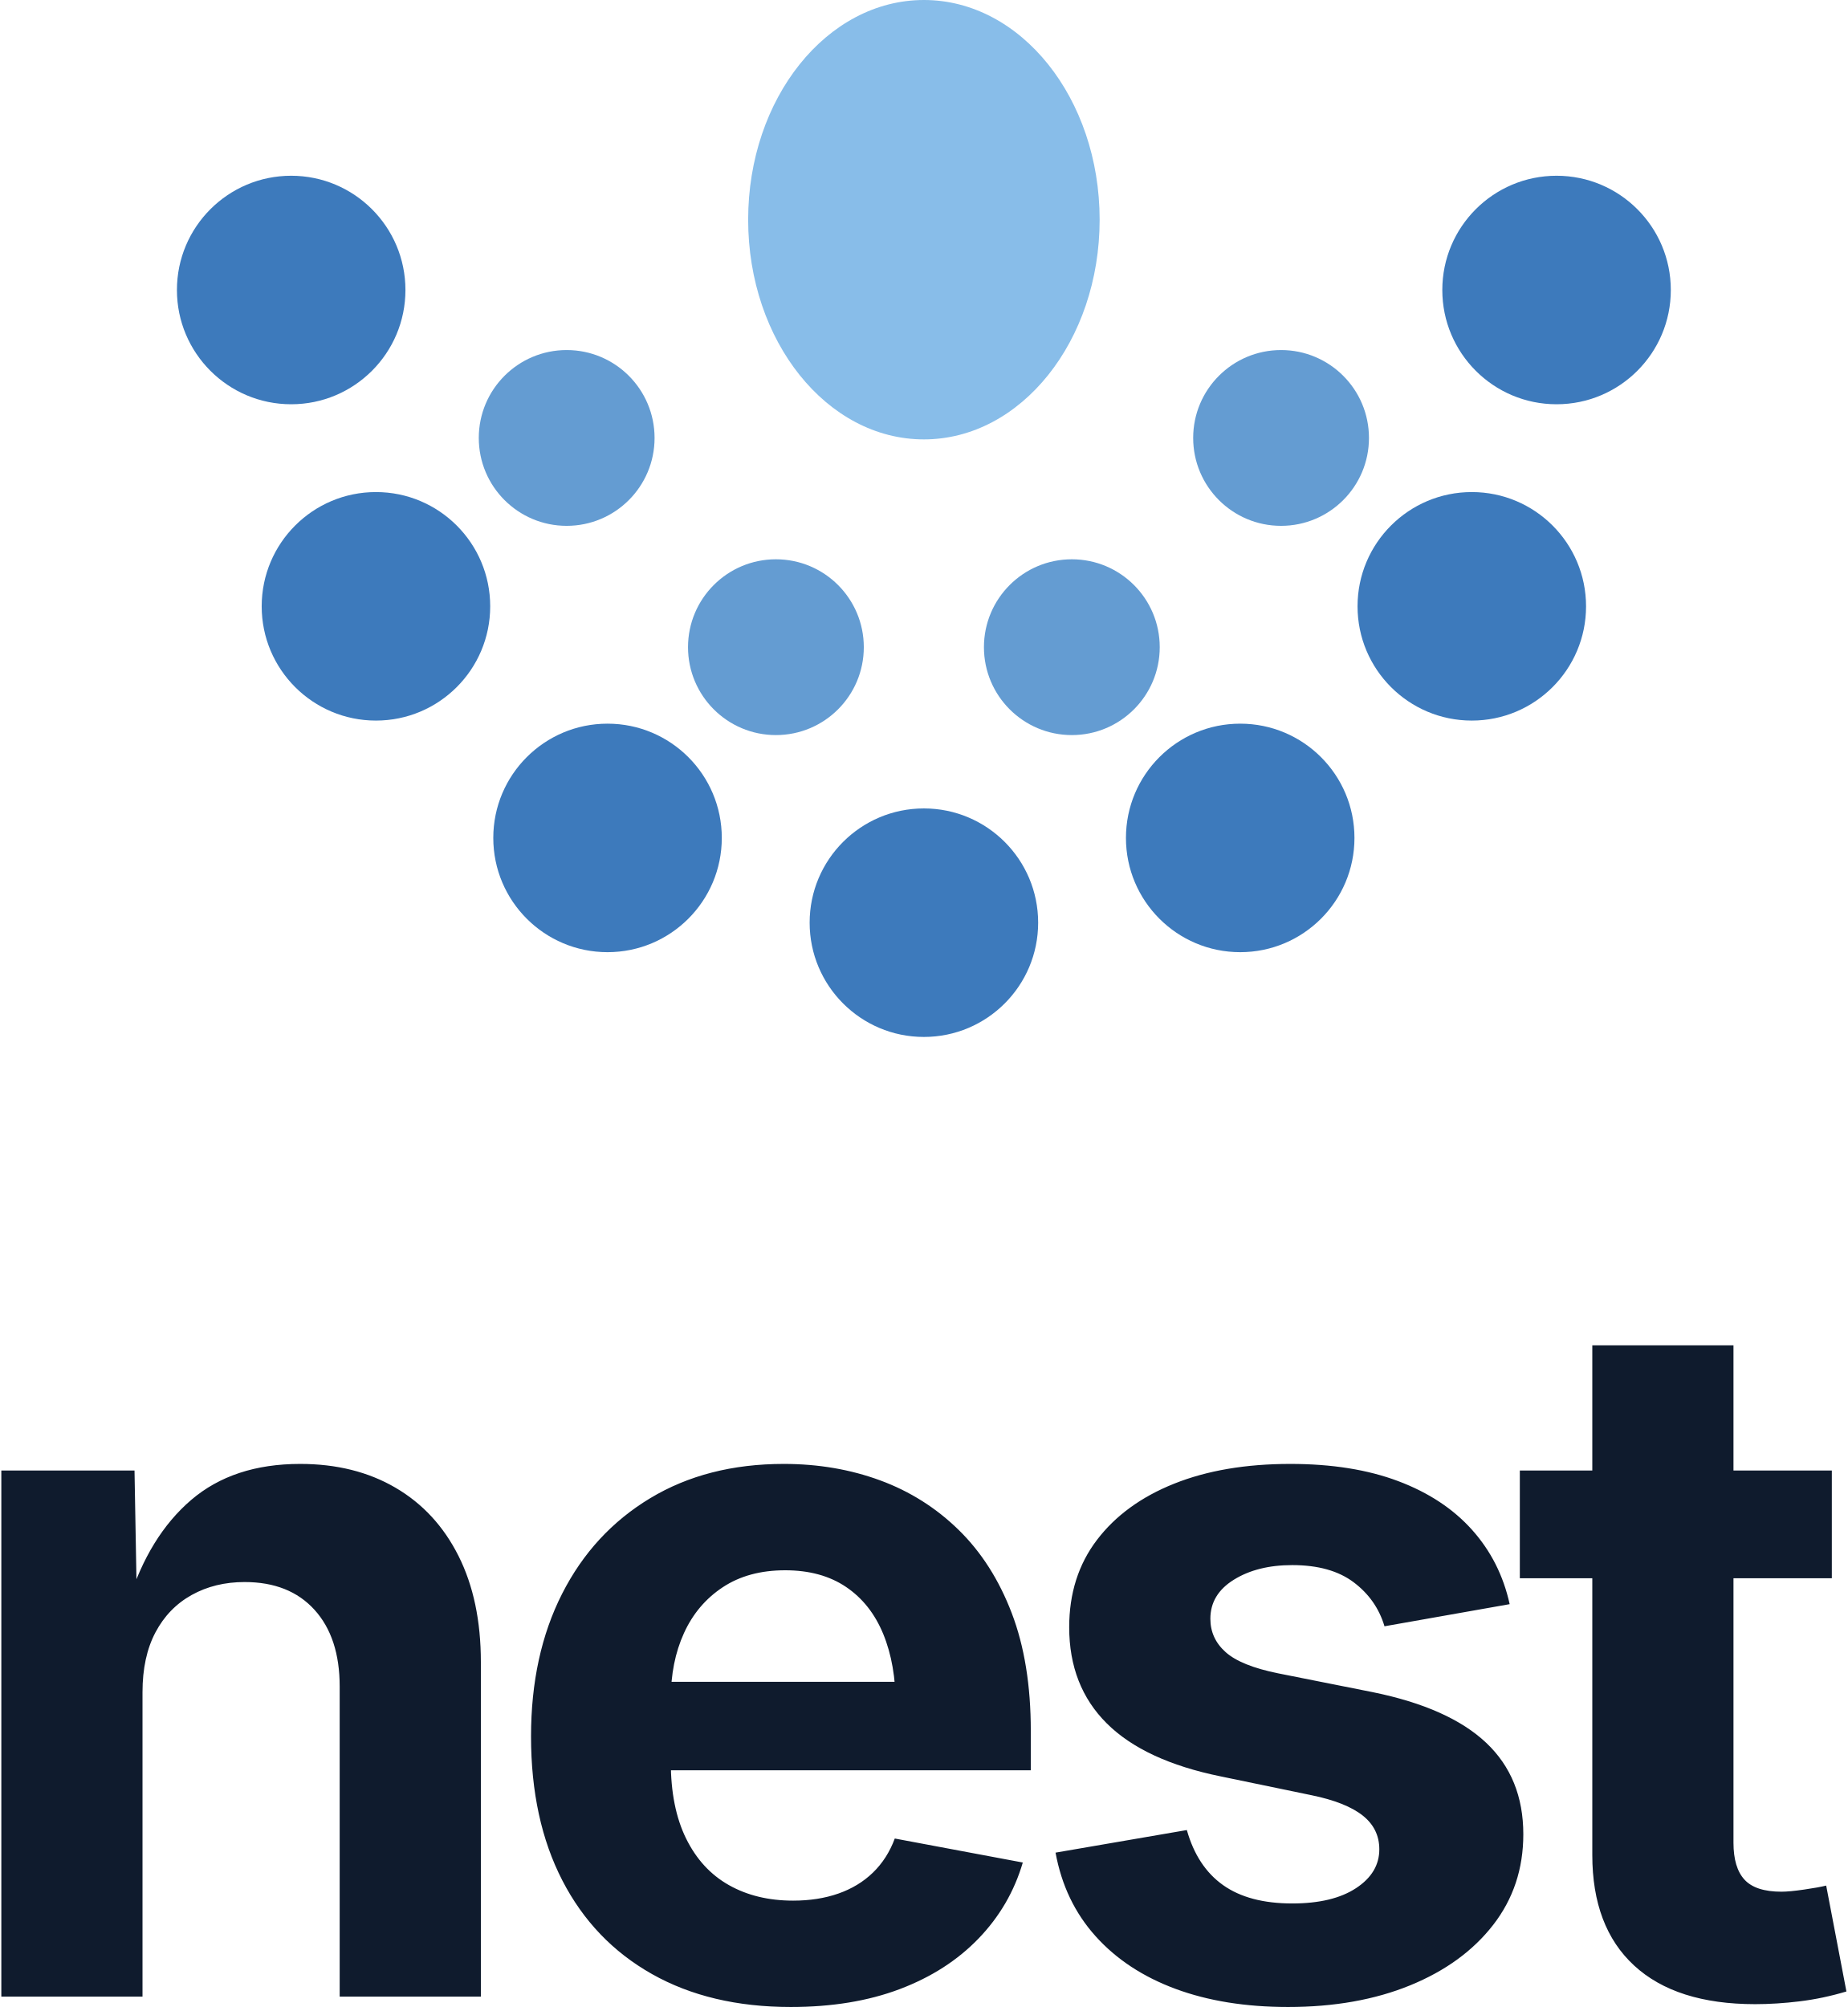
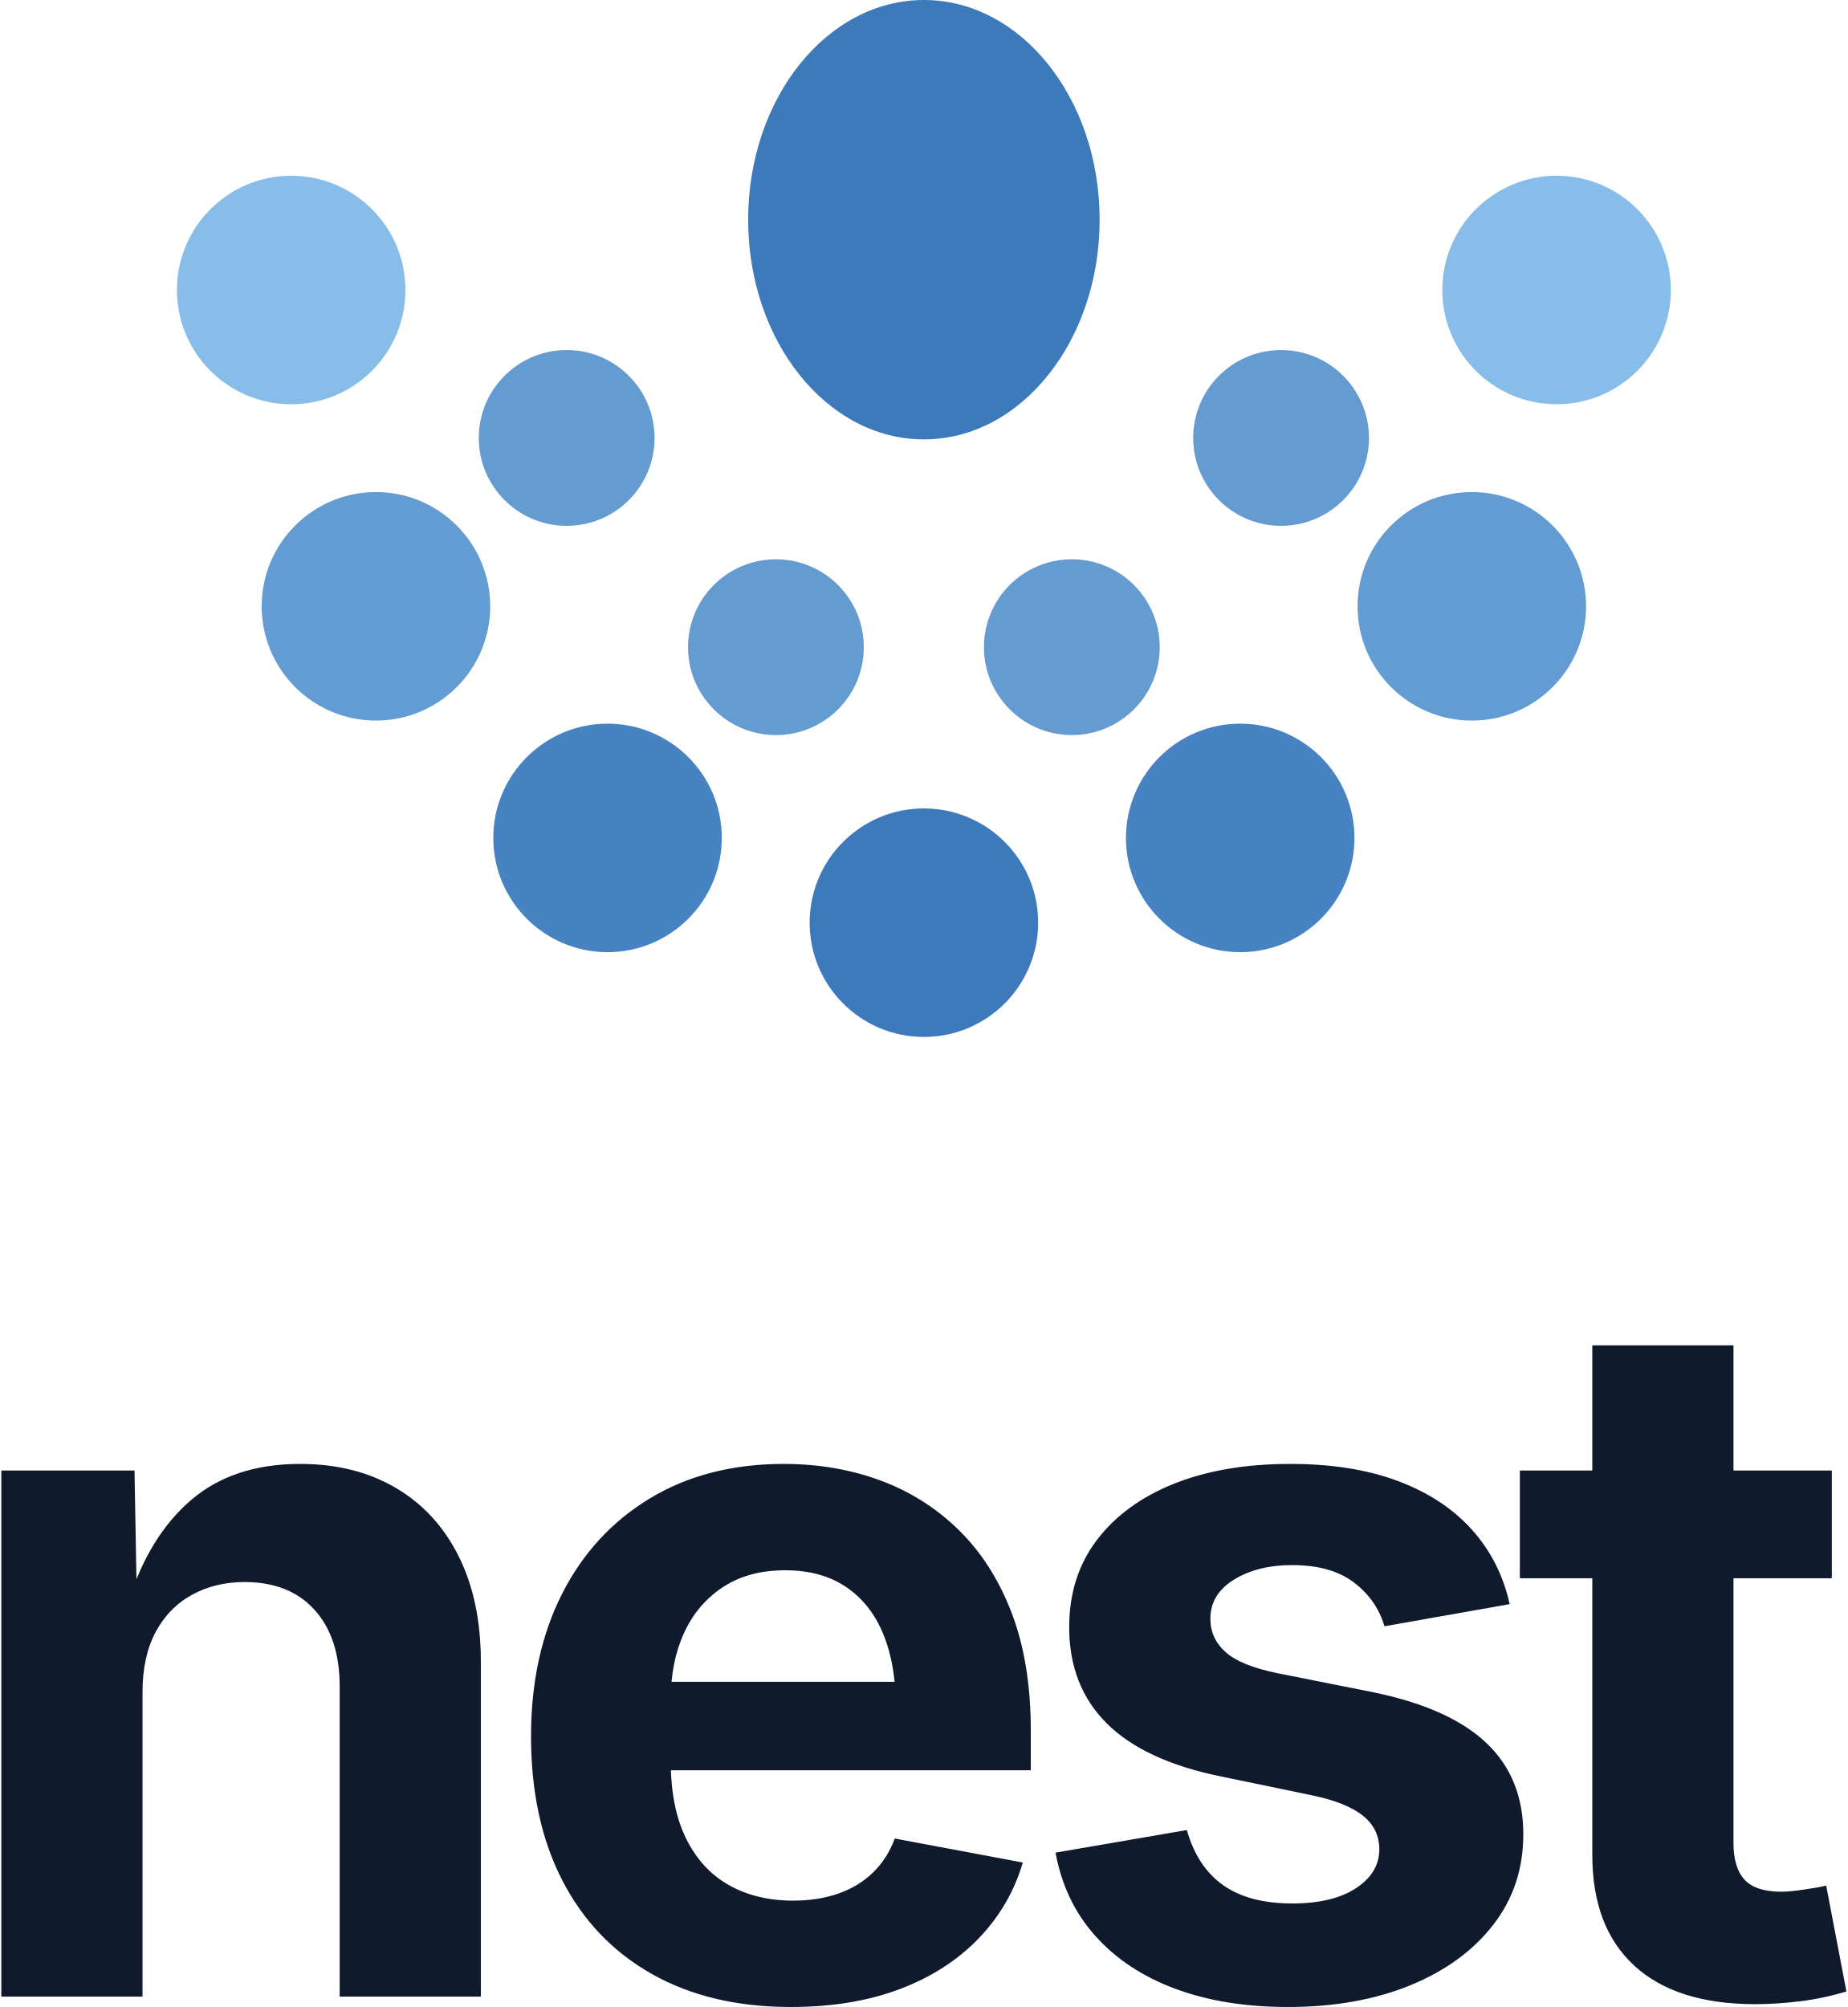
<svg xmlns="http://www.w3.org/2000/svg" width="383" height="416" viewBox="0 0 382.89 416.48">
-   <circle cx="322.74" cy="60.18" r="23.71" fill="#3D7ABC" />
-   <circle cx="305.15" cy="125.82" r="23.71" fill="#3D7ABC" />
-   <circle cx="257.09" cy="173.88" r="23.71" fill="#3D7ABC" />
+   <circle cx="322.74" cy="60.18" r="23.71" fill="#88BDE9" />
+   <circle cx="305.15" cy="125.82" r="23.71" fill="#629CD2" />
+   <circle cx="257.09" cy="173.88" r="23.71" fill="#4783C2" />
  <circle cx="191.45" cy="191.47" r="23.71" fill="#3D7ABC" />
-   <circle cx="125.80" cy="173.88" r="23.71" fill="#3D7ABC" />
-   <circle cx="77.74" cy="125.82" r="23.71" fill="#3D7ABC" />
-   <circle cx="60.15" cy="60.18" r="23.71" fill="#3D7ABC" />
+   <circle cx="125.80" cy="173.88" r="23.71" fill="#4783C2" />
+   <circle cx="77.74" cy="125.82" r="23.71" fill="#629CD2" />
+   <circle cx="60.15" cy="60.18" r="23.71" fill="#88BDE9" />
  <circle cx="265.57" cy="90.88" r="18.24" fill="#649CD2" />
  <circle cx="222.15" cy="134.30" r="18.24" fill="#649CD2" />
  <circle cx="160.74" cy="134.30" r="18.24" fill="#649CD2" />
  <circle cx="117.32" cy="90.88" r="18.24" fill="#649CD2" />
-   <ellipse cx="191.45" cy="45.59" rx="36.47" ry="45.59" fill="#88BDE9" />
+   <ellipse cx="191.45" cy="45.59" rx="36.47" ry="45.59" fill="#3D7ABC" />
  <path transform="translate(-12.50 414.33)" fill="#0F1B2D" d="M41.797 -63.184V0.0H12.5V-109.18H40.137L40.625 -81.934H38.867Q43.164 -95.605 51.904 -103.076Q60.645 -110.547 74.512 -110.547Q85.84 -110.547 94.287 -105.615Q102.734 -100.684 107.373 -91.455Q112.012 -82.227 112.012 -69.434V0.0H82.715V-64.355Q82.715 -74.512 77.49 -80.273Q72.266 -86.035 62.988 -86.035Q56.836 -86.035 52.002 -83.35Q47.168 -80.664 44.482 -75.586Q41.797 -70.508 41.797 -63.184ZM176.328 2.148Q159.629 2.148 147.52 -4.688Q135.41 -11.523 128.916 -24.121Q122.422 -36.719 122.422 -54.004Q122.422 -70.898 128.867 -83.594Q135.312 -96.289 147.129 -103.418Q158.945 -110.547 174.863 -110.547Q185.605 -110.547 194.883 -107.129Q204.16 -103.711 211.191 -96.826Q218.223 -89.941 222.178 -79.59Q226.133 -69.238 226.133 -55.176V-46.973H134.434V-65.332H211.777L198.105 -60.449Q198.105 -68.945 195.518 -75.244Q192.93 -81.543 187.803 -85.01Q182.676 -88.477 175.156 -88.477Q167.539 -88.477 162.217 -84.961Q156.895 -81.445 154.16 -75.439Q151.426 -69.434 151.426 -61.719V-48.73Q151.426 -39.258 154.6 -32.812Q157.773 -26.367 163.486 -23.145Q169.199 -19.922 176.816 -19.922Q181.992 -19.922 186.191 -21.387Q190.391 -22.852 193.369 -25.732Q196.348 -28.613 197.91 -32.812L224.473 -27.832Q221.836 -18.848 215.293 -12.061Q208.75 -5.273 198.936 -1.562Q189.121 2.148 176.328 2.148ZM279.512 2.148Q266.328 2.148 256.172 -1.611Q246.016 -5.371 239.57 -12.549Q233.125 -19.727 231.27 -29.883L258.516 -34.57Q260.664 -26.953 266.035 -23.145Q271.406 -19.336 280.391 -19.336Q288.789 -19.336 293.623 -22.51Q298.457 -25.684 298.457 -30.566Q298.457 -34.863 294.99 -37.598Q291.523 -40.332 284.395 -41.797L265.547 -45.703Q249.727 -48.926 241.914 -56.689Q234.102 -64.453 234.102 -76.66Q234.102 -87.207 239.863 -94.775Q245.625 -102.344 255.879 -106.445Q266.133 -110.547 280.0 -110.547Q292.891 -110.547 302.363 -106.982Q311.836 -103.418 317.695 -96.875Q323.555 -90.332 325.508 -81.445L299.531 -76.855Q297.871 -82.422 293.135 -85.986Q288.398 -89.551 280.391 -89.551Q273.164 -89.551 268.281 -86.523Q263.398 -83.496 263.398 -78.418Q263.398 -74.316 266.572 -71.484Q269.746 -68.652 277.461 -67.09L297.09 -63.184Q312.91 -59.961 320.625 -52.686Q328.34 -45.41 328.34 -33.691Q328.34 -22.949 322.09 -14.893Q315.84 -6.836 304.854 -2.344Q293.867 2.148 279.512 2.148ZM392.363 -109.18V-86.816H327.617V-109.18ZM342.656 -135.156H371.953V-31.934Q371.953 -26.758 374.248 -24.268Q376.543 -21.777 381.914 -21.777Q383.574 -21.777 386.602 -22.217Q389.629 -22.656 391.191 -23.047L395.391 -1.074Q390.508 0.391 385.674 0.977Q380.84 1.562 376.445 1.562Q360.039 1.562 351.348 -6.445Q342.656 -14.453 342.656 -29.395Z" />
</svg>
